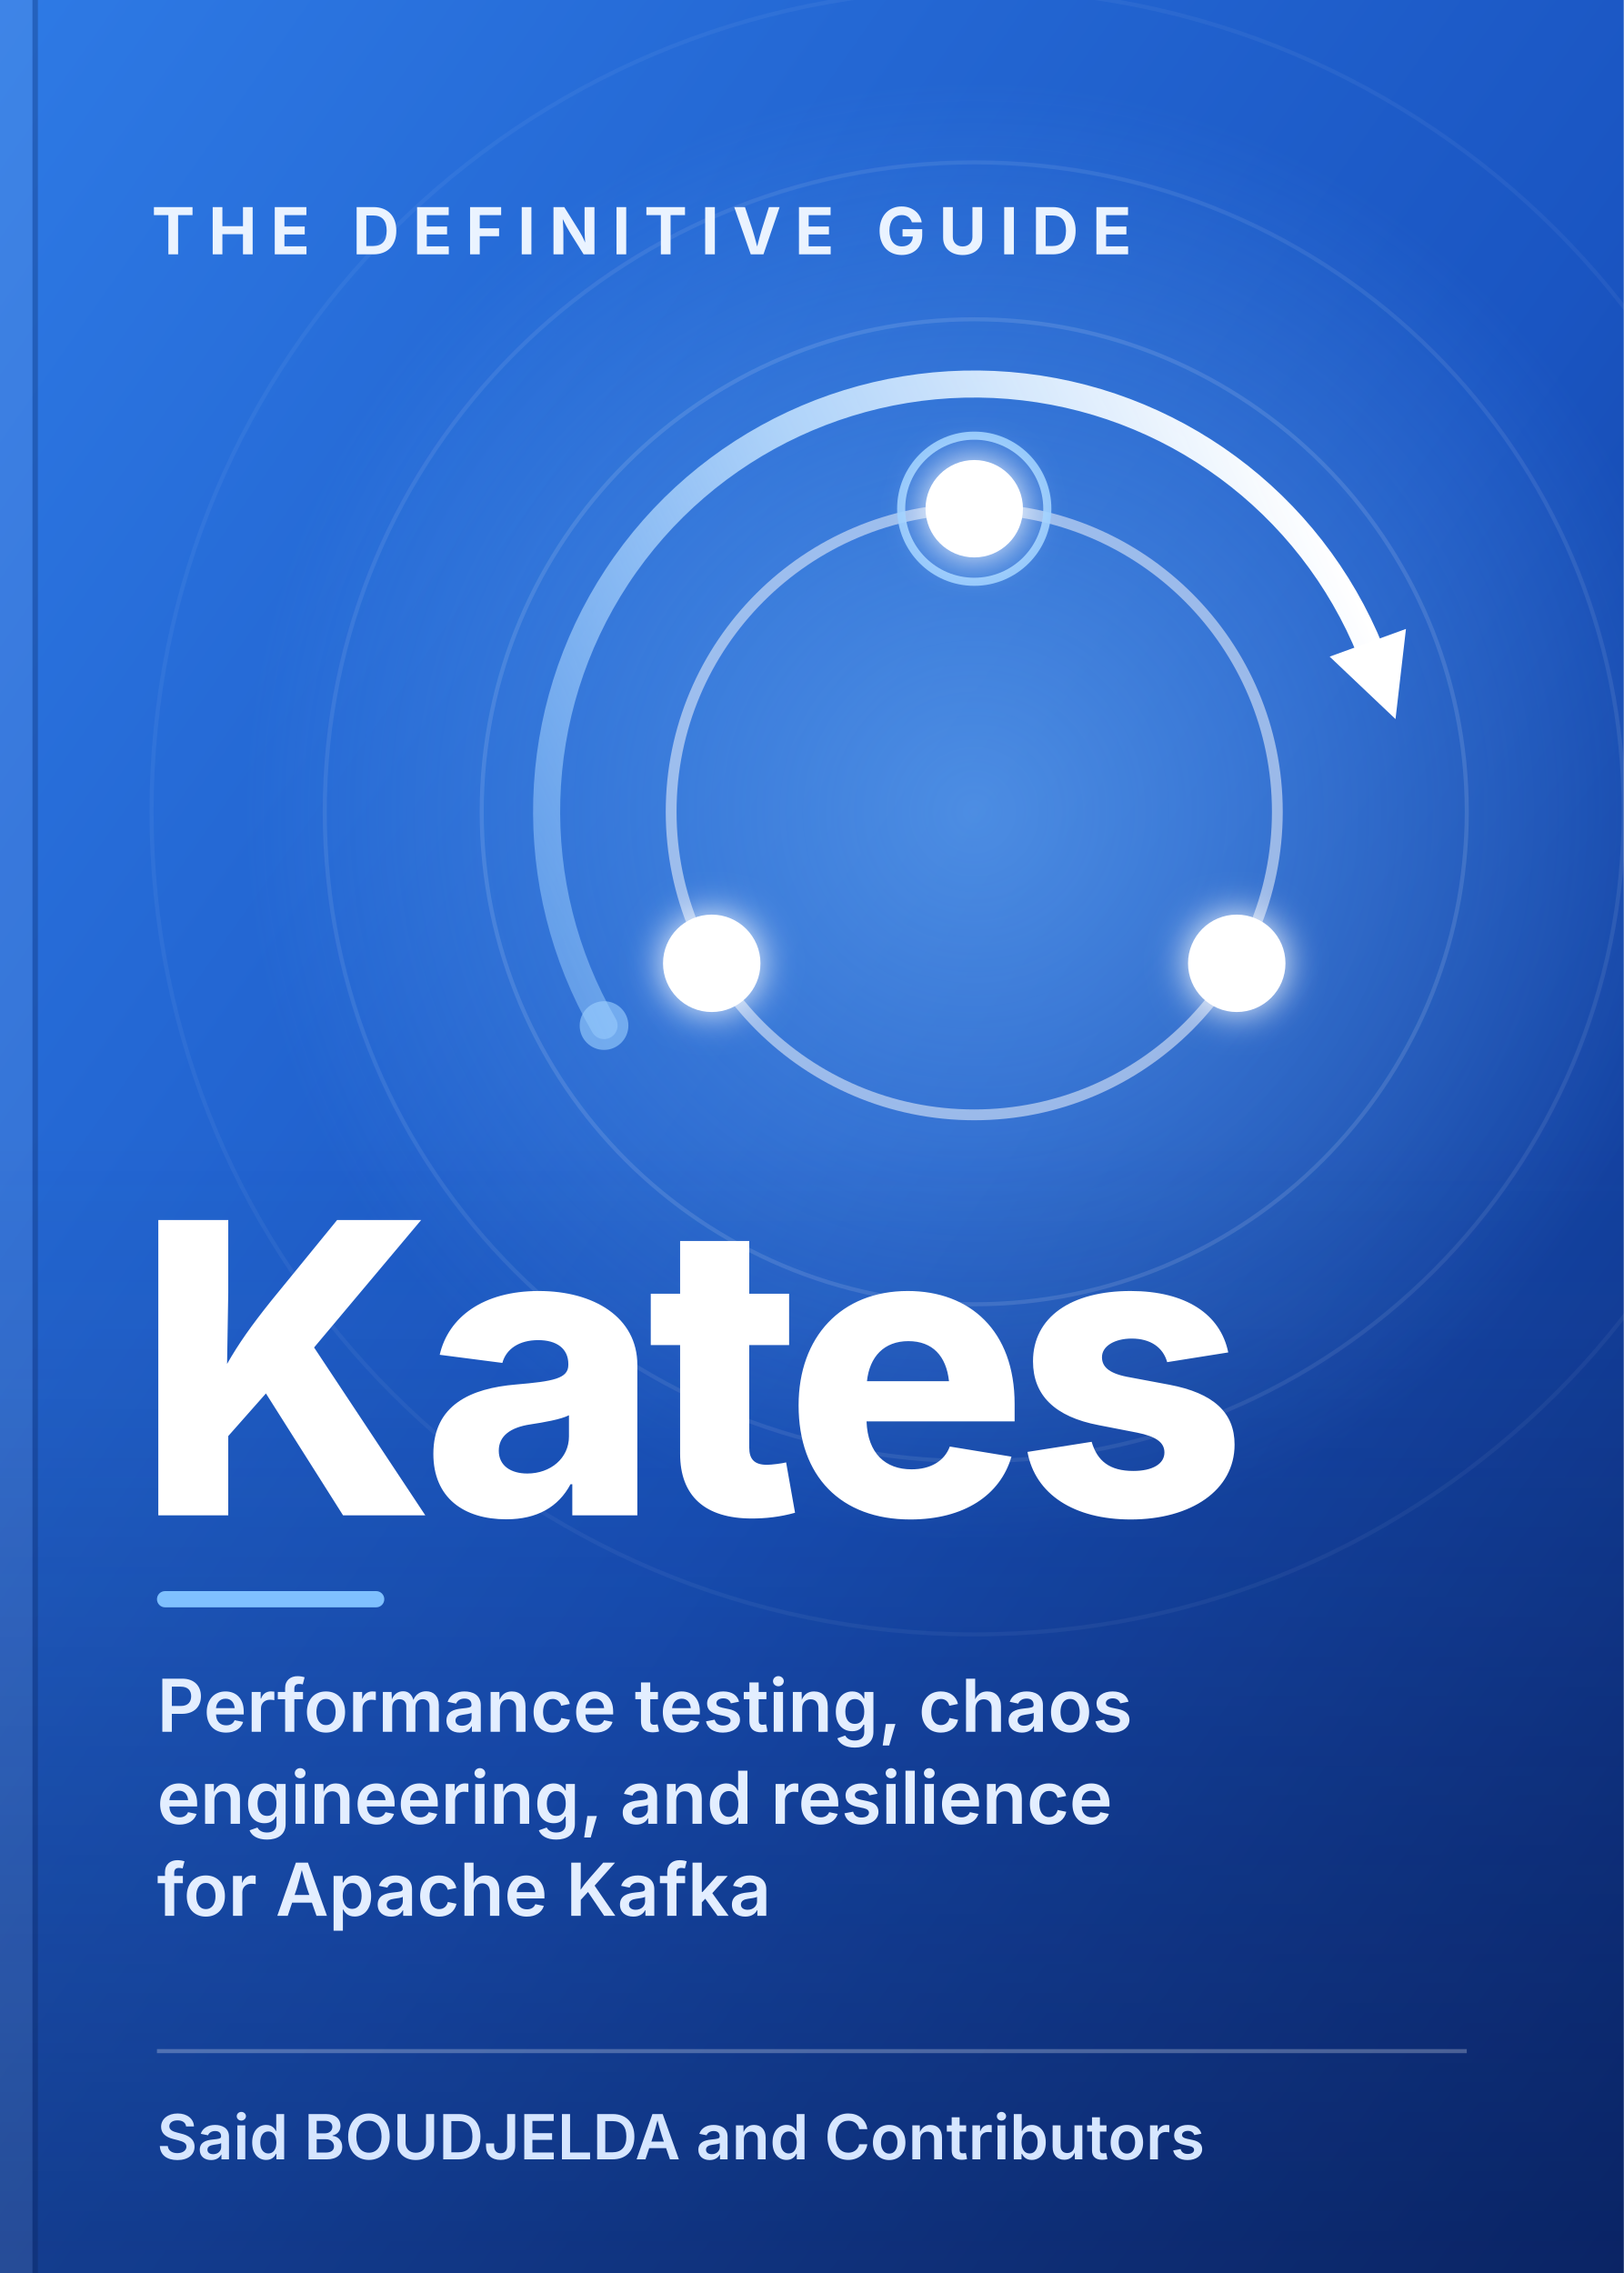
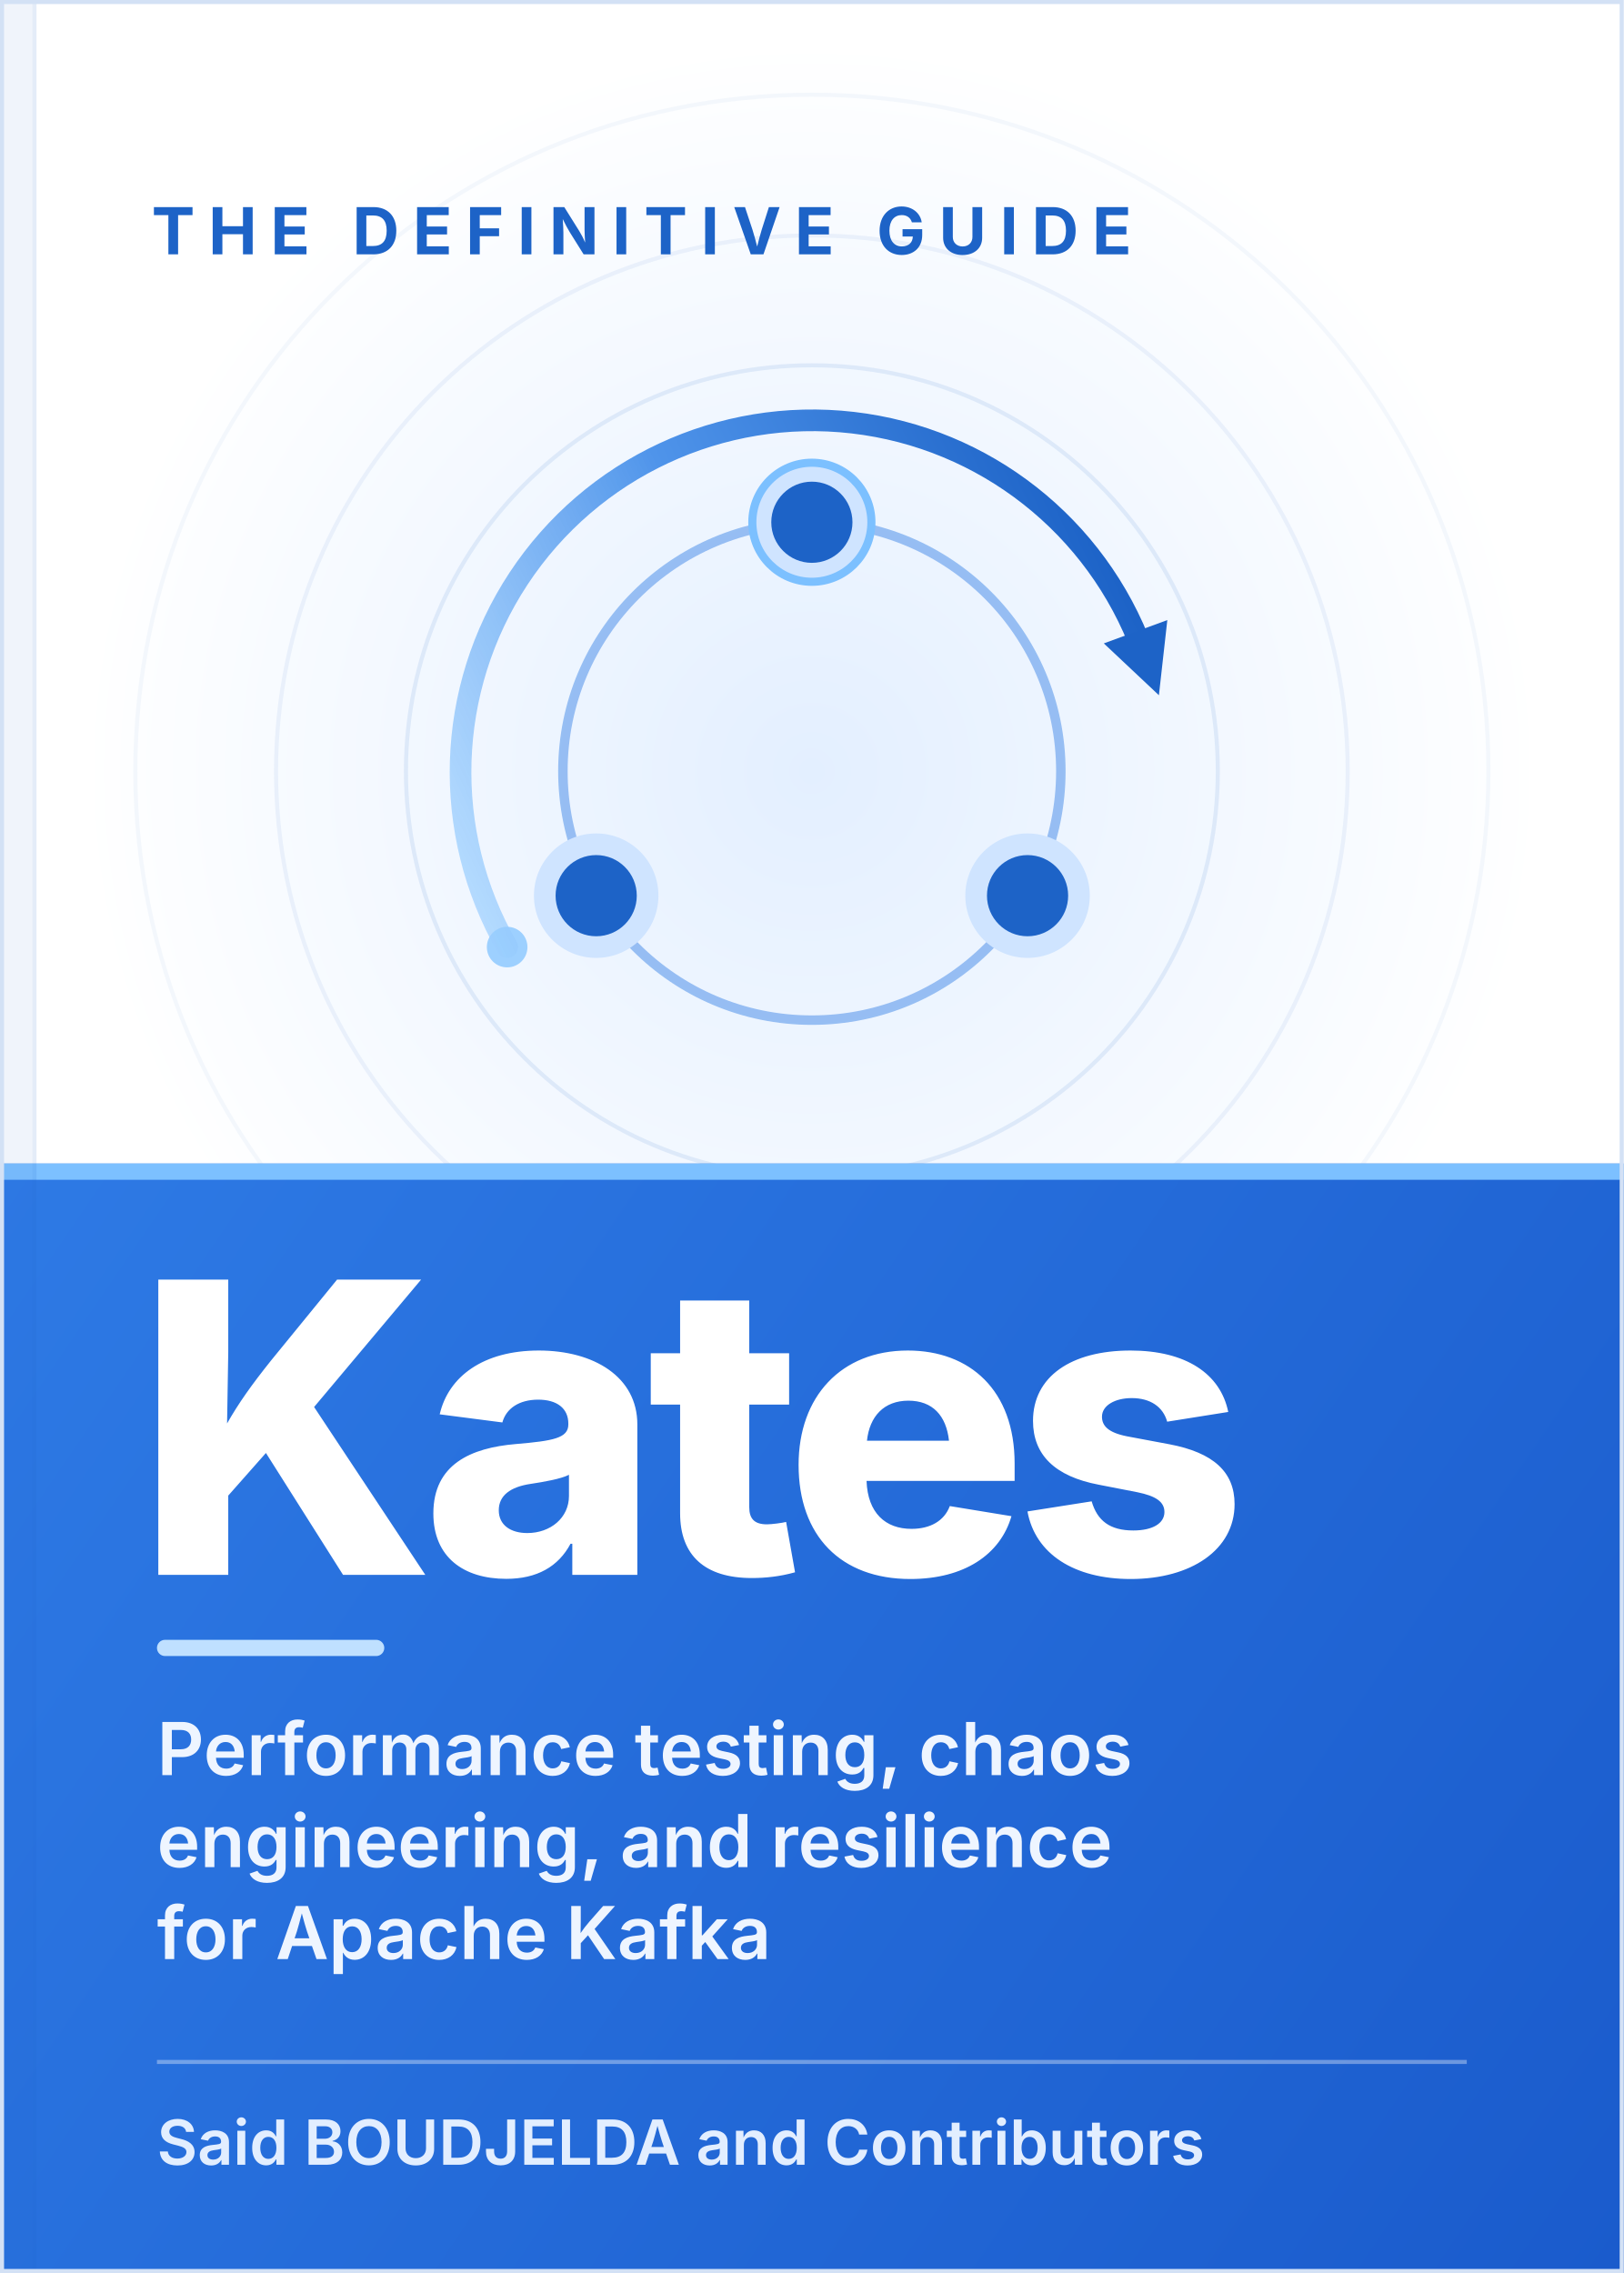
- <svg xmlns="http://www.w3.org/2000/svg" viewBox="0 0 600 840" width="600" height="840" role="img" aria-label="Kates — The Definitive Guide: performance testing, chaos engineering, and resilience for Apache Kafka">
+ <svg xmlns="http://www.w3.org/2000/svg" viewBox="0 0 600 840" width="600" height="840" role="img" aria-label="Kates — The Definitive Guide: performance testing, chaos engineering, and resilience for Apache Kafka, by Said BOUDJELDA and Contributors">
  <defs>
-     <linearGradient id="bg" x1="0" y1="0" x2="1" y2="1">
+     <radialGradient id="wash" cx="300" cy="285" r="270" gradientUnits="userSpaceOnUse">
+       <stop offset="0" stop-color="#e3efff" />
+       <stop offset="1" stop-color="#ffffff" />
+     </radialGradient>
+     <linearGradient id="band" x1="0" y1="430" x2="600" y2="840" gradientUnits="userSpaceOnUse">
      <stop offset="0" stop-color="#2e7ae5" />
-       <stop offset="0.55" stop-color="#1a55c2" />
-       <stop offset="1" stop-color="#0c2c7a" />
+       <stop offset="1" stop-color="#1a5bcc" />
    </linearGradient>
-     <radialGradient id="halo" cx="360" cy="300" r="270" gradientUnits="userSpaceOnUse">
-       <stop offset="0" stop-color="#7cc0ff" stop-opacity="0.5" />
-       <stop offset="1" stop-color="#7cc0ff" stop-opacity="0" />
-     </radialGradient>
-     <linearGradient id="shade" x1="0" y1="420" x2="0" y2="840" gradientUnits="userSpaceOnUse">
-       <stop offset="0" stop-color="#081a4a" stop-opacity="0" />
-       <stop offset="1" stop-color="#081a4a" stop-opacity="0.45" />
+     <linearGradient id="arc" x1="-120" y1="70" x2="125" y2="-45" gradientUnits="userSpaceOnUse">
+       <stop offset="0" stop-color="#9dd0ff" stop-opacity="0.7" />
+       <stop offset="0.5" stop-color="#4f94ea" />
+       <stop offset="1" stop-color="#1d63c7" />
    </linearGradient>
-     <linearGradient id="arc" x1="-150" y1="80" x2="150" y2="-60" gradientUnits="userSpaceOnUse">
-       <stop offset="0" stop-color="#9dd0ff" stop-opacity="0.45" />
-       <stop offset="0.5" stop-color="#c4e3ff" stop-opacity="0.85" />
-       <stop offset="1" stop-color="#ffffff" />
-     </linearGradient>
-     <marker id="head" viewBox="0 0 10 10" refX="3" refY="5" markerWidth="30" markerHeight="30" markerUnits="userSpaceOnUse" orient="auto">
-       <path d="M0 0 L10 5 L0 10 Z" fill="#ffffff" />
+     <marker id="head" viewBox="0 0 10 10" refX="3" refY="5" markerWidth="25" markerHeight="25" markerUnits="userSpaceOnUse" orient="auto">
+       <path d="M0 0 L10 5 L0 10 Z" fill="#1d63c7" />
    </marker>
-     <filter id="glow" x="-100%" y="-100%" width="300%" height="300%">
-       <feGaussianBlur stdDeviation="7" result="blur" />
-       <feMerge>
-         <feMergeNode in="blur" />
-         <feMergeNode in="SourceGraphic" />
-       </feMerge>
-     </filter>
  </defs>
-   <rect width="600" height="840" fill="url(#bg)" />
-   <rect width="600" height="840" fill="url(#halo)" />
-   <rect width="600" height="840" fill="url(#shade)" />
-   <rect width="12" height="840" fill="#ffffff" fill-opacity="0.08" />
-   <rect x="12" width="2" height="840" fill="#081a4a" fill-opacity="0.25" />
-   <g transform="translate(360 300)" fill="none">
-     <circle r="182" stroke="#ffffff" stroke-opacity="0.12" stroke-width="1.5" />
-     <circle r="240" stroke="#ffffff" stroke-opacity="0.08" stroke-width="1.5" />
-     <circle r="304" stroke="#ffffff" stroke-opacity="0.05" stroke-width="1.5" />
-     <circle r="112" stroke="#ffffff" stroke-opacity="0.5" stroke-width="4" />
-     <circle cy="-112" r="27" stroke="#9dd0ff" stroke-opacity="0.9" stroke-width="3" />
-     <g fill="#ffffff" filter="url(#glow)">
-       <circle cy="-112" r="18" />
-       <circle cx="97" cy="56" r="18" />
-       <circle cx="-97" cy="56" r="18" />
+   <rect width="600" height="840" fill="url(#wash)" />
+   <g transform="translate(300 285)" fill="none">
+     <circle r="150" stroke="#1d63c7" stroke-opacity="0.1" stroke-width="1.5" />
+     <circle r="198" stroke="#1d63c7" stroke-opacity="0.07" stroke-width="1.5" />
+     <circle r="250" stroke="#1d63c7" stroke-opacity="0.045" stroke-width="1.5" />
+     <circle r="92" stroke="#2e7ae5" stroke-opacity="0.45" stroke-width="3.5" />
+     <g fill="#cfe4ff">
+       <circle cy="-92" r="23" />
+       <circle cx="79.7" cy="46" r="23" />
+       <circle cx="-79.7" cy="46" r="23" />
    </g>
-     <circle cx="-136.8" cy="79.0" r="9" fill="#9dd0ff" fill-opacity="0.6" />
-     <path d="M -136.8 79.0 A 158 158 0 1 1 148.5 -54.0" stroke="url(#arc)" stroke-width="10" stroke-linecap="round" marker-end="url(#head)" />
+     <circle cy="-92" r="22" stroke="#7cc0ff" stroke-width="3" />
+     <g fill="#1d63c7">
+       <circle cy="-92" r="15" />
+       <circle cx="79.7" cy="46" r="15" />
+       <circle cx="-79.7" cy="46" r="15" />
+     </g>
+     <circle cx="-112.6" cy="65" r="7.5" fill="#9dd0ff" />
+     <path d="M -112.6 65 A 130 130 0 1 1 122.2 -44.5" stroke="url(#arc)" stroke-width="8" stroke-linecap="round" marker-end="url(#head)" />
  </g>
+   <rect y="430" width="600" height="410" fill="url(#band)" />
+   <rect y="430" width="600" height="6" fill="#7cc0ff" />
+   <rect width="12" height="840" fill="#1d63c7" fill-opacity="0.07" />
+   <rect x="12" width="1.5" height="840" fill="#1d63c7" fill-opacity="0.12" />
+   <rect x="0.75" y="0.75" width="598.5" height="838.5" fill="none" stroke="#d3e1f5" stroke-width="1.5" />
  <g font-family="Inter, -apple-system, BlinkMacSystemFont, 'Segoe UI', Roboto, 'Helvetica Neue', Arial, sans-serif" fill="#ffffff">
-     <text x="56" y="94" font-size="24" font-weight="700" letter-spacing="5" fill="#eaf3ff">THE DEFINITIVE GUIDE</text>
-     <text x="50" y="560" font-size="150" font-weight="800" letter-spacing="-5">Kates</text>
-     <rect x="58" y="588" width="84" height="6" rx="3" fill="#7fc0ff" />
-     <text font-size="27" font-weight="600" fill="#e3eeff">
-       <tspan x="58" y="640">Performance testing, chaos</tspan>
-       <tspan x="58" y="674">engineering, and resilience</tspan>
-       <tspan x="58" y="708">for Apache Kafka</tspan>
+     <text x="56" y="94" font-size="24" font-weight="700" letter-spacing="5" fill="#1d63c7">THE DEFINITIVE GUIDE</text>
+     <text x="50" y="582" font-size="150" font-weight="800" letter-spacing="-5">Kates</text>
+     <rect x="58" y="606" width="84" height="6" rx="3" fill="#bfe0ff" />
+     <text font-size="27" font-weight="600" fill="#eef5ff">
+       <tspan x="58" y="656">Performance testing, chaos</tspan>
+       <tspan x="58" y="690">engineering, and resilience</tspan>
+       <tspan x="58" y="724">for Apache Kafka</tspan>
    </text>
-     <line x1="58" y1="758" x2="542" y2="758" stroke="#ffffff" stroke-opacity="0.25" stroke-width="1.5" />
-     <text x="58" y="798" font-size="23" font-weight="600" fill="#d6e6ff">Said BOUDJELDA and Contributors</text>
+     <line x1="58" y1="762" x2="542" y2="762" stroke="#ffffff" stroke-opacity="0.35" stroke-width="1.5" />
+     <text x="58" y="800" font-size="23" font-weight="600" fill="#e2eeff">Said BOUDJELDA and Contributors</text>
  </g>
</svg>
